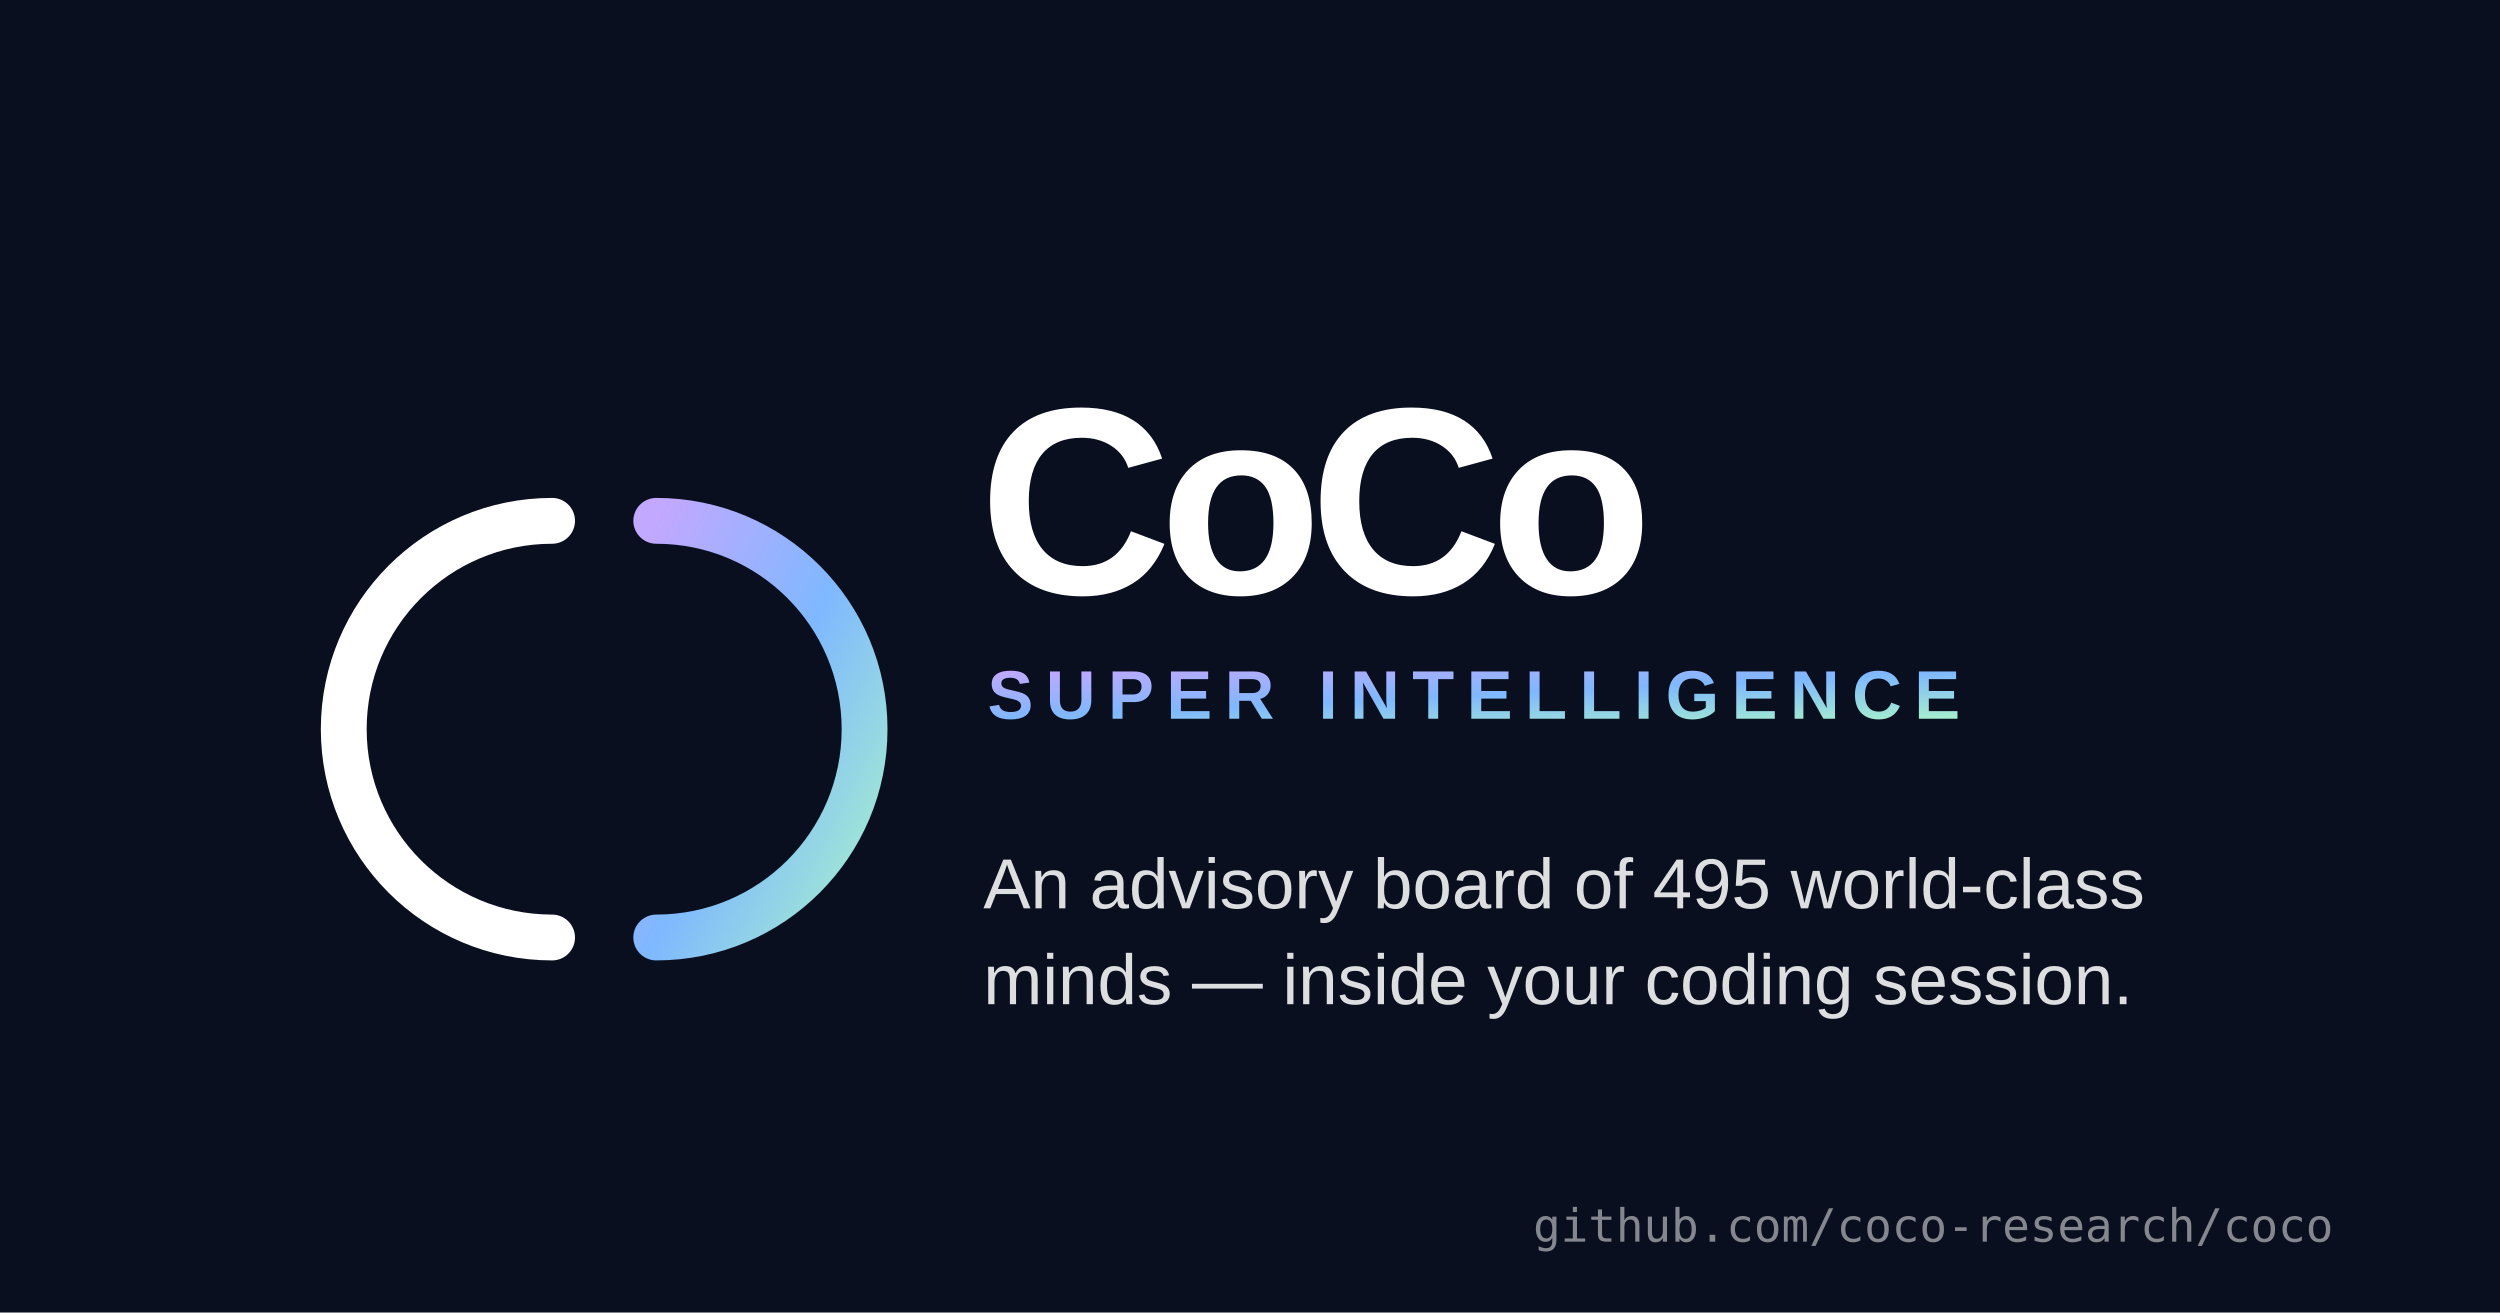
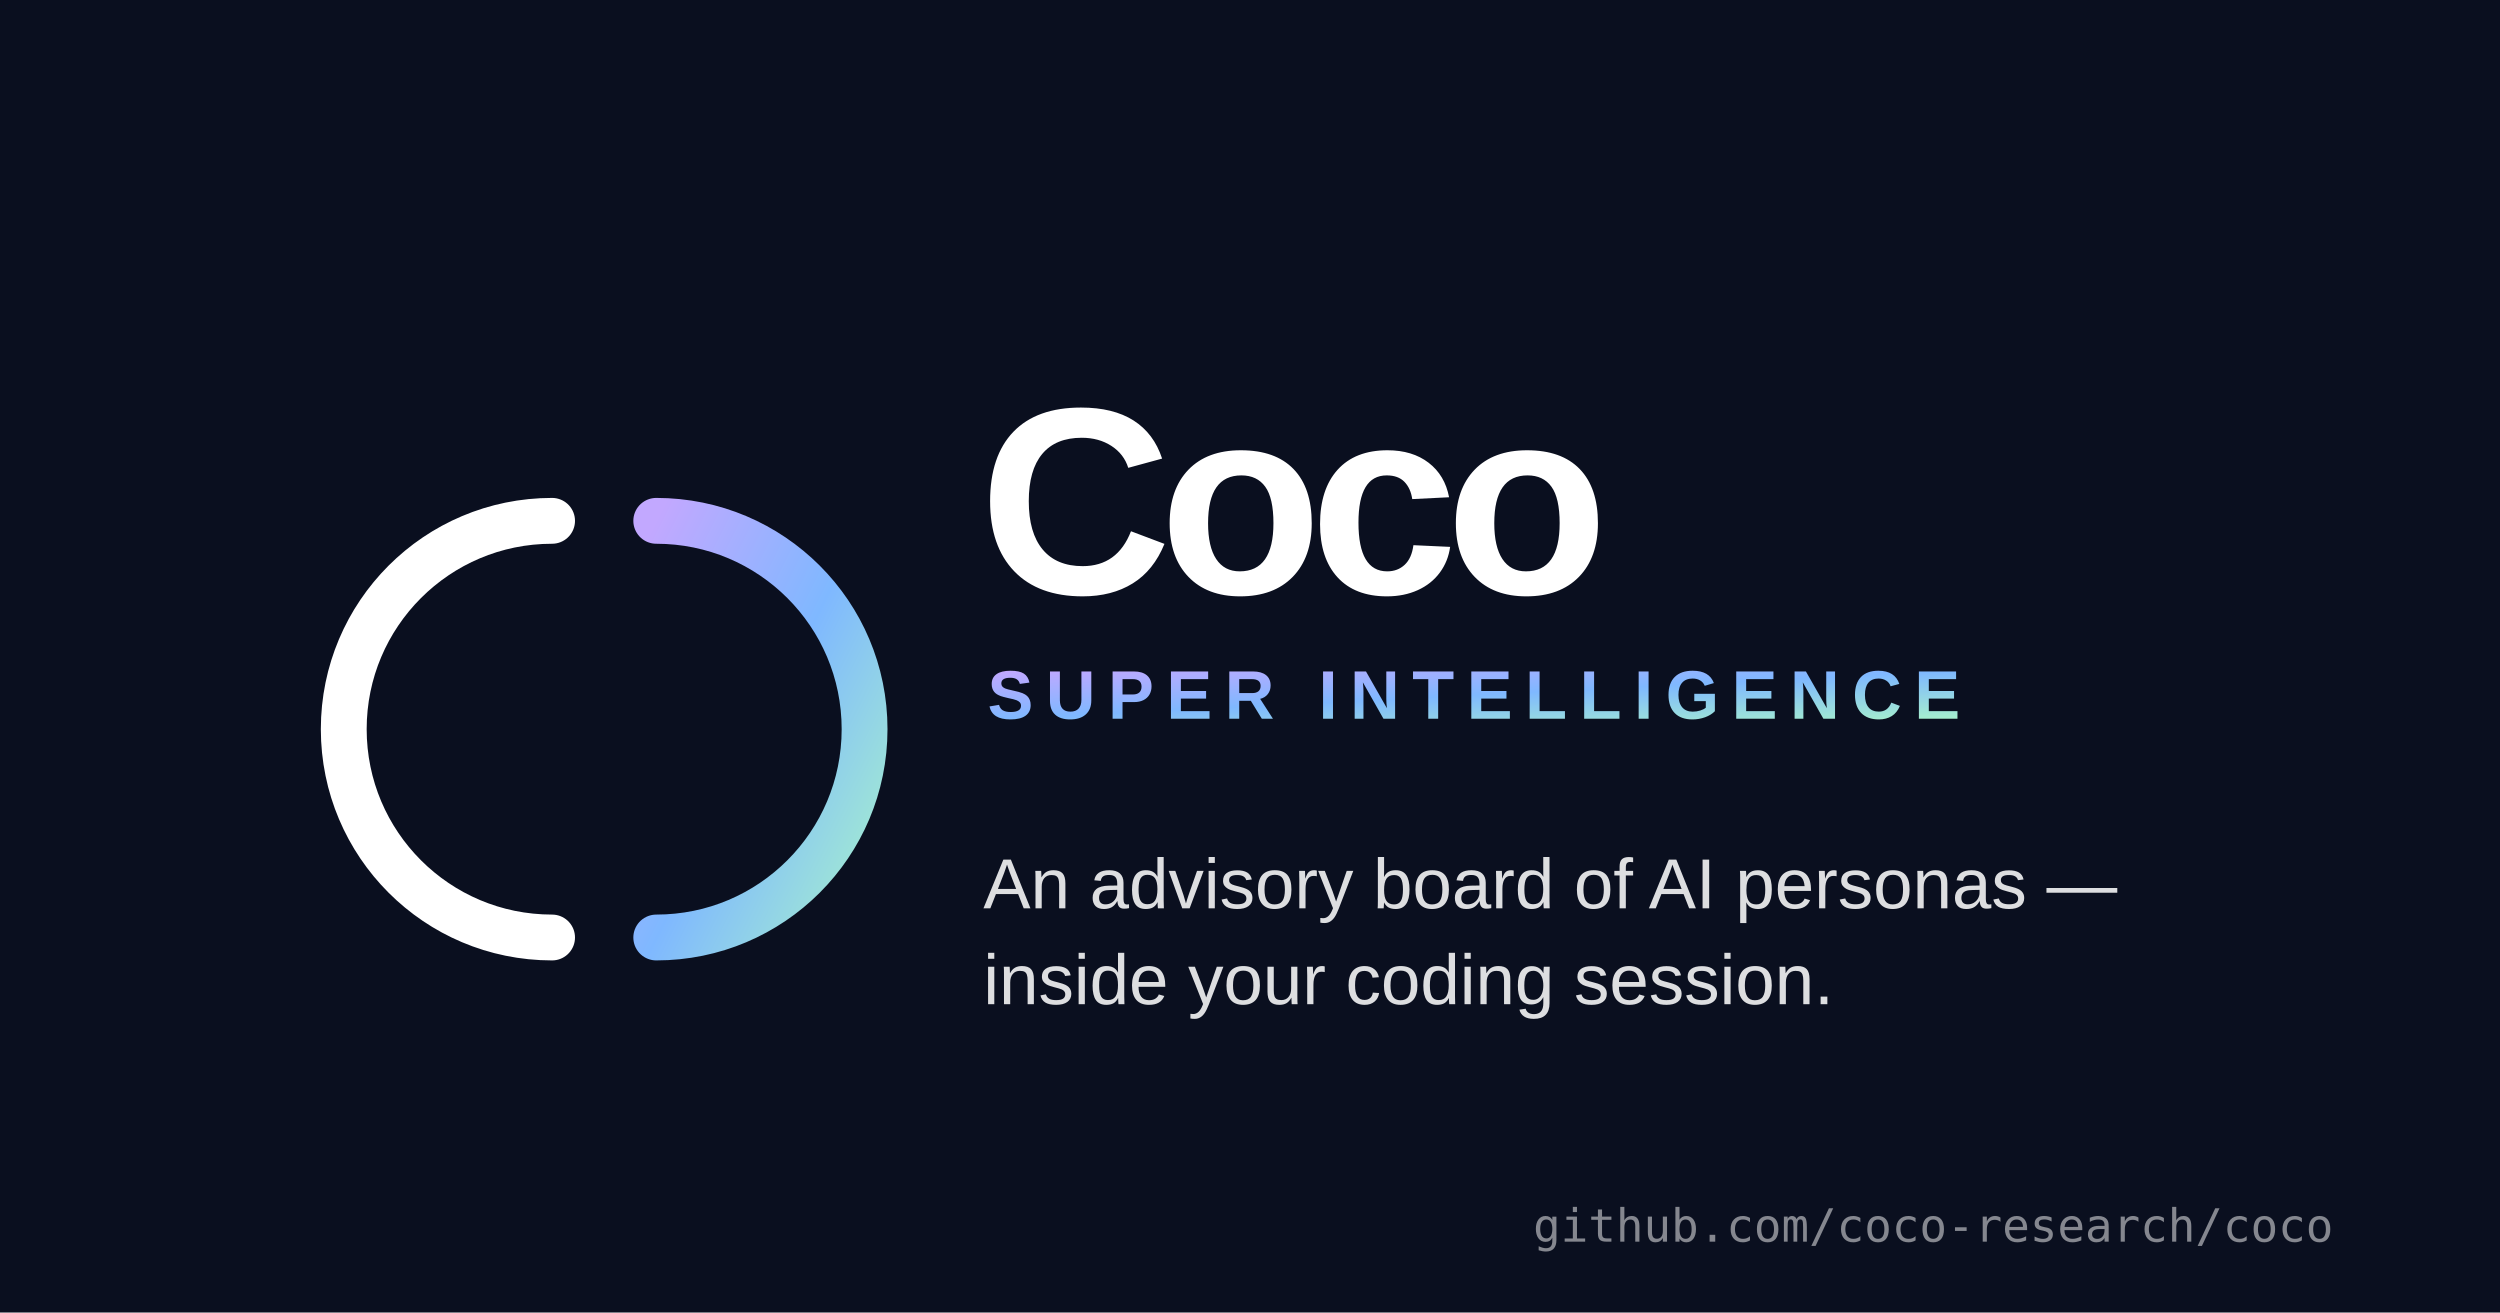
<svg xmlns="http://www.w3.org/2000/svg" viewBox="0 0 1200 630" width="1200" height="630">
  <defs>
    <linearGradient id="intelligence" x1="0" y1="0" x2="1" y2="1">
      <stop offset="0%" stop-color="#C2A8FF" />
      <stop offset="50%" stop-color="#7FB8FF" />
      <stop offset="100%" stop-color="#A6F0CD" />
    </linearGradient>
  </defs>
  <rect x="0" y="0" width="1200" height="630" fill="#0A0F1F" />
  <g transform="translate(120, 150)">
    <path d="M 145 100 A 100 100 0 1 0 145 300" stroke="#FFFFFF" stroke-width="22" stroke-linecap="round" fill="none" />
    <path d="M 195 100 A 100 100 0 1 1 195 300" stroke="url(#intelligence)" stroke-width="22" stroke-linecap="round" fill="none" />
  </g>
-   <text x="470" y="285" font-family="-apple-system, 'SF Pro Display', 'Helvetica Neue', Arial, sans-serif" font-size="128" font-weight="700" fill="#FFFFFF" letter-spacing="-6">CoCo</text>
+   <text x="470" y="285" font-family="-apple-system, 'SF Pro Display', 'Helvetica Neue', Arial, sans-serif" font-size="128" font-weight="700" fill="#FFFFFF" letter-spacing="-6">Coco</text>
  <text x="474" y="345" font-family="-apple-system, 'SF Pro Display', 'Helvetica Neue', Arial, sans-serif" font-size="33" font-weight="600" fill="url(#intelligence)" letter-spacing="6">SUPER INTELLIGENCE</text>
-   <text x="472" y="436" font-family="-apple-system, 'SF Pro Display', 'Helvetica Neue', Arial, sans-serif" font-size="34" font-weight="500" fill="#FFFFFF" opacity="0.86">An advisory board of 495 world-class</text>
-   <text x="472" y="482" font-family="-apple-system, 'SF Pro Display', 'Helvetica Neue', Arial, sans-serif" font-size="34" font-weight="500" fill="#FFFFFF" opacity="0.86">minds — inside your coding session.</text>
+   <text x="472" y="436" font-family="-apple-system, 'SF Pro Display', 'Helvetica Neue', Arial, sans-serif" font-size="34" font-weight="500" fill="#FFFFFF" opacity="0.86">An advisory board of AI personas —</text>
+   <text x="472" y="482" font-family="-apple-system, 'SF Pro Display', 'Helvetica Neue', Arial, sans-serif" font-size="34" font-weight="500" fill="#FFFFFF" opacity="0.86">inside your coding session.</text>
  <text x="1120" y="596" font-family="'SF Mono', 'Menlo', 'Monaco', monospace" font-size="22" fill="#FFFFFF" opacity="0.5" text-anchor="end">github.com/coco-research/coco</text>
</svg>
